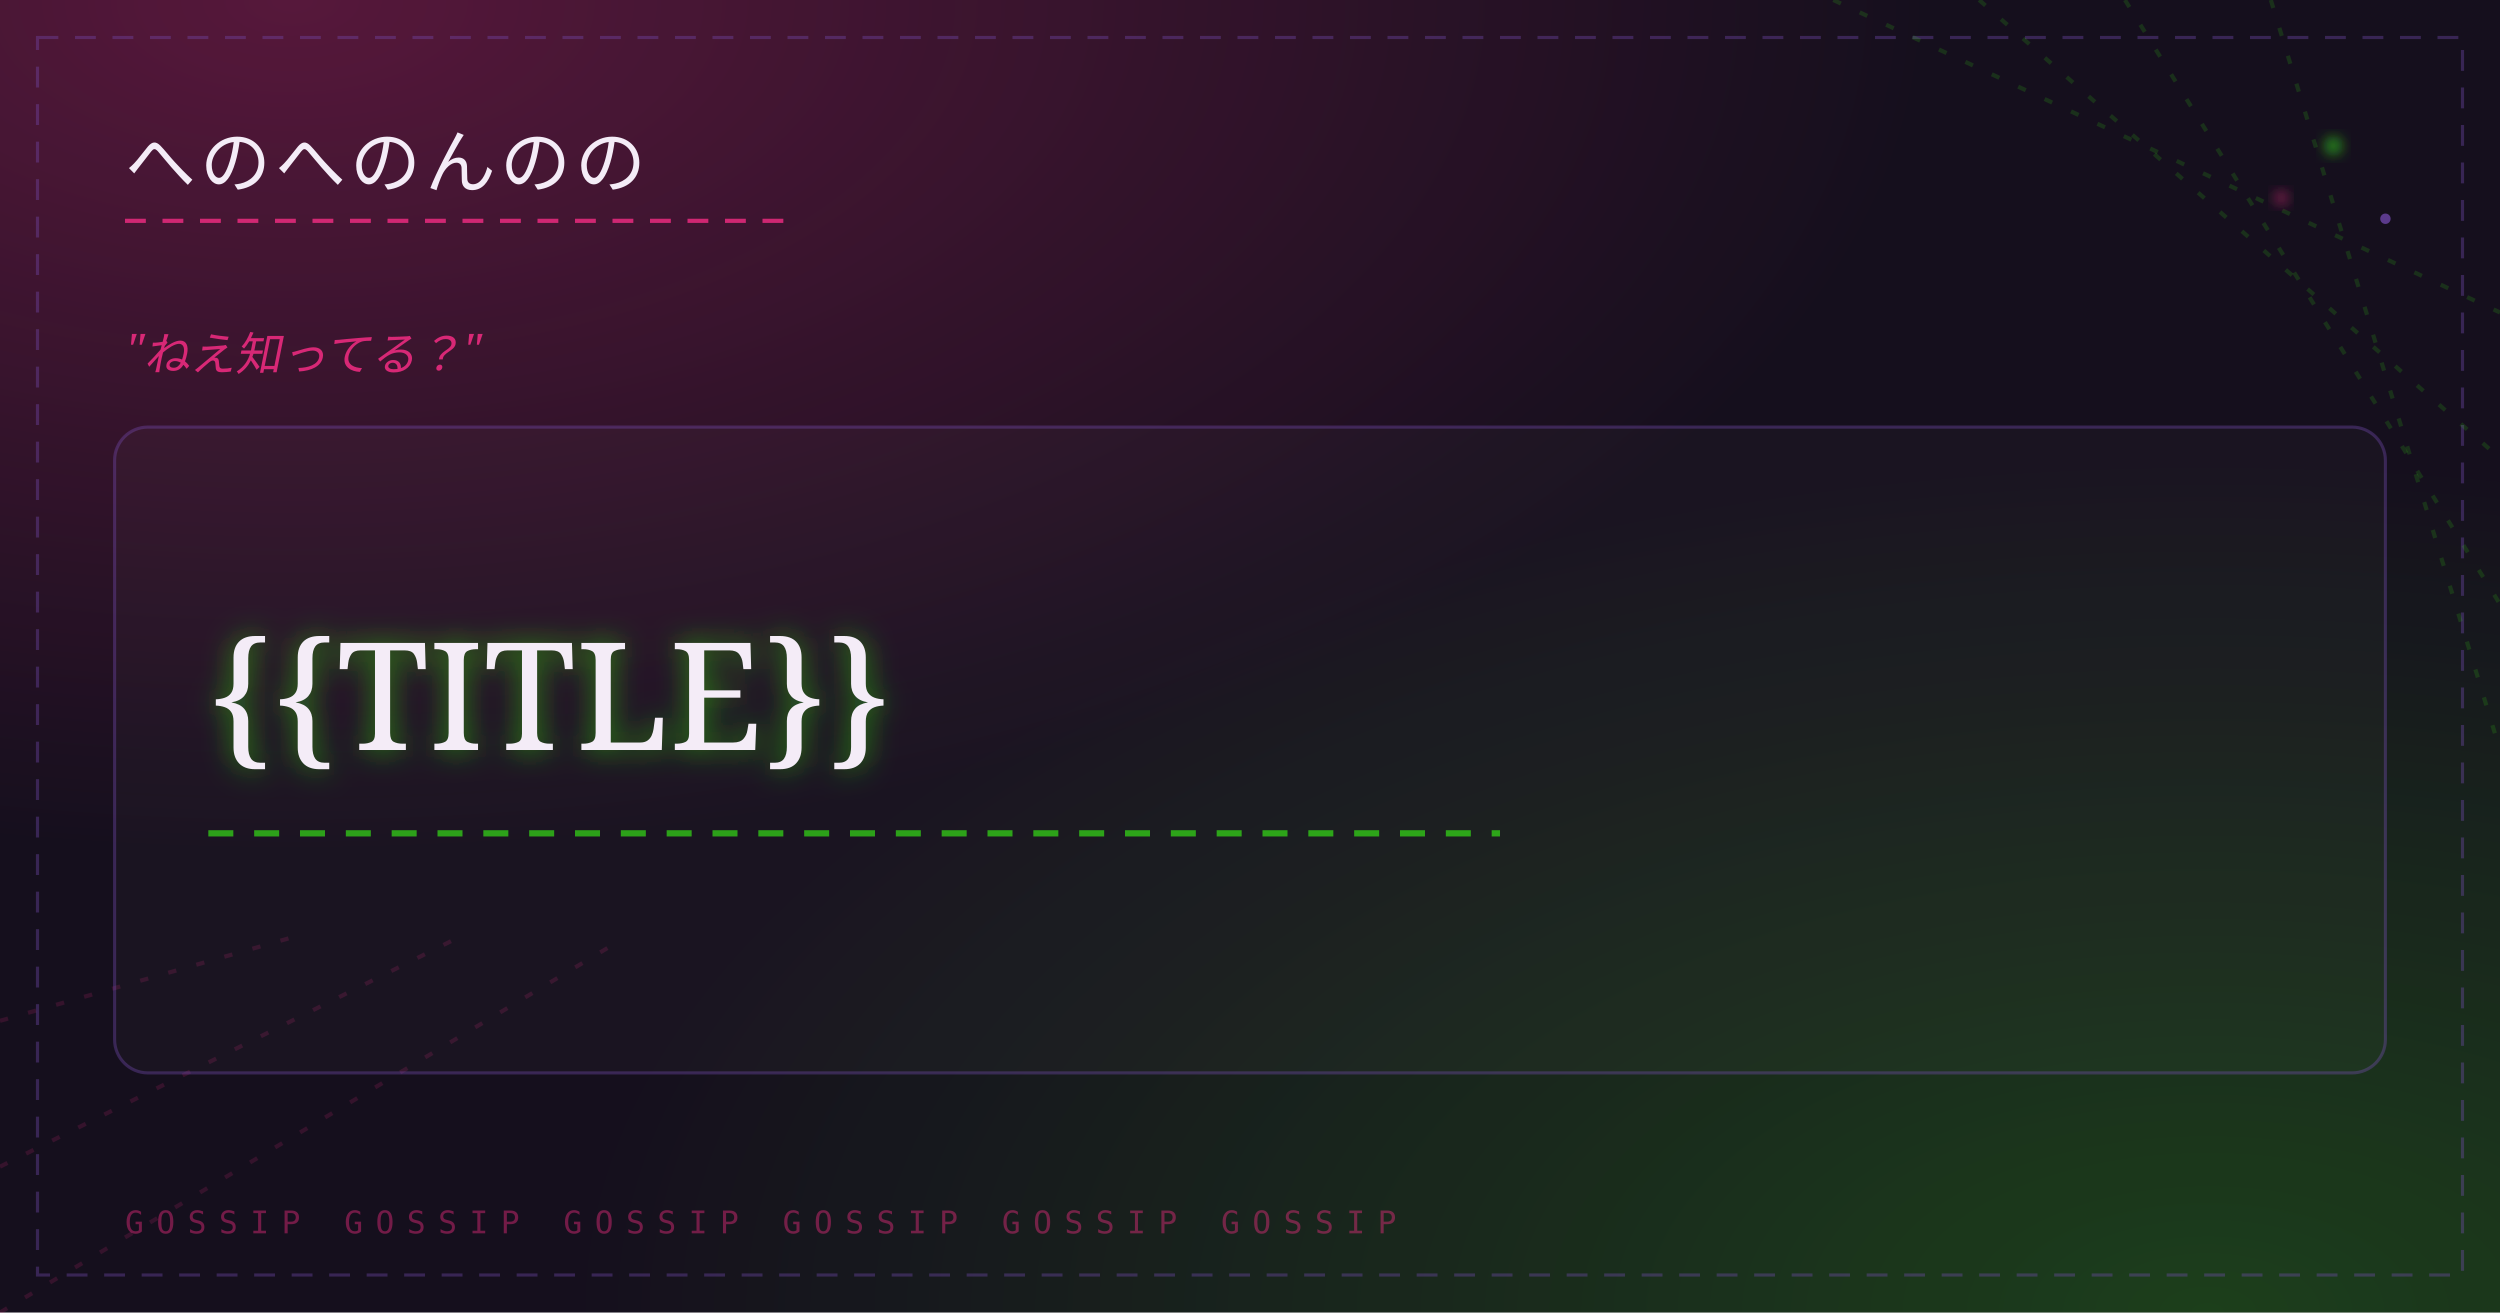
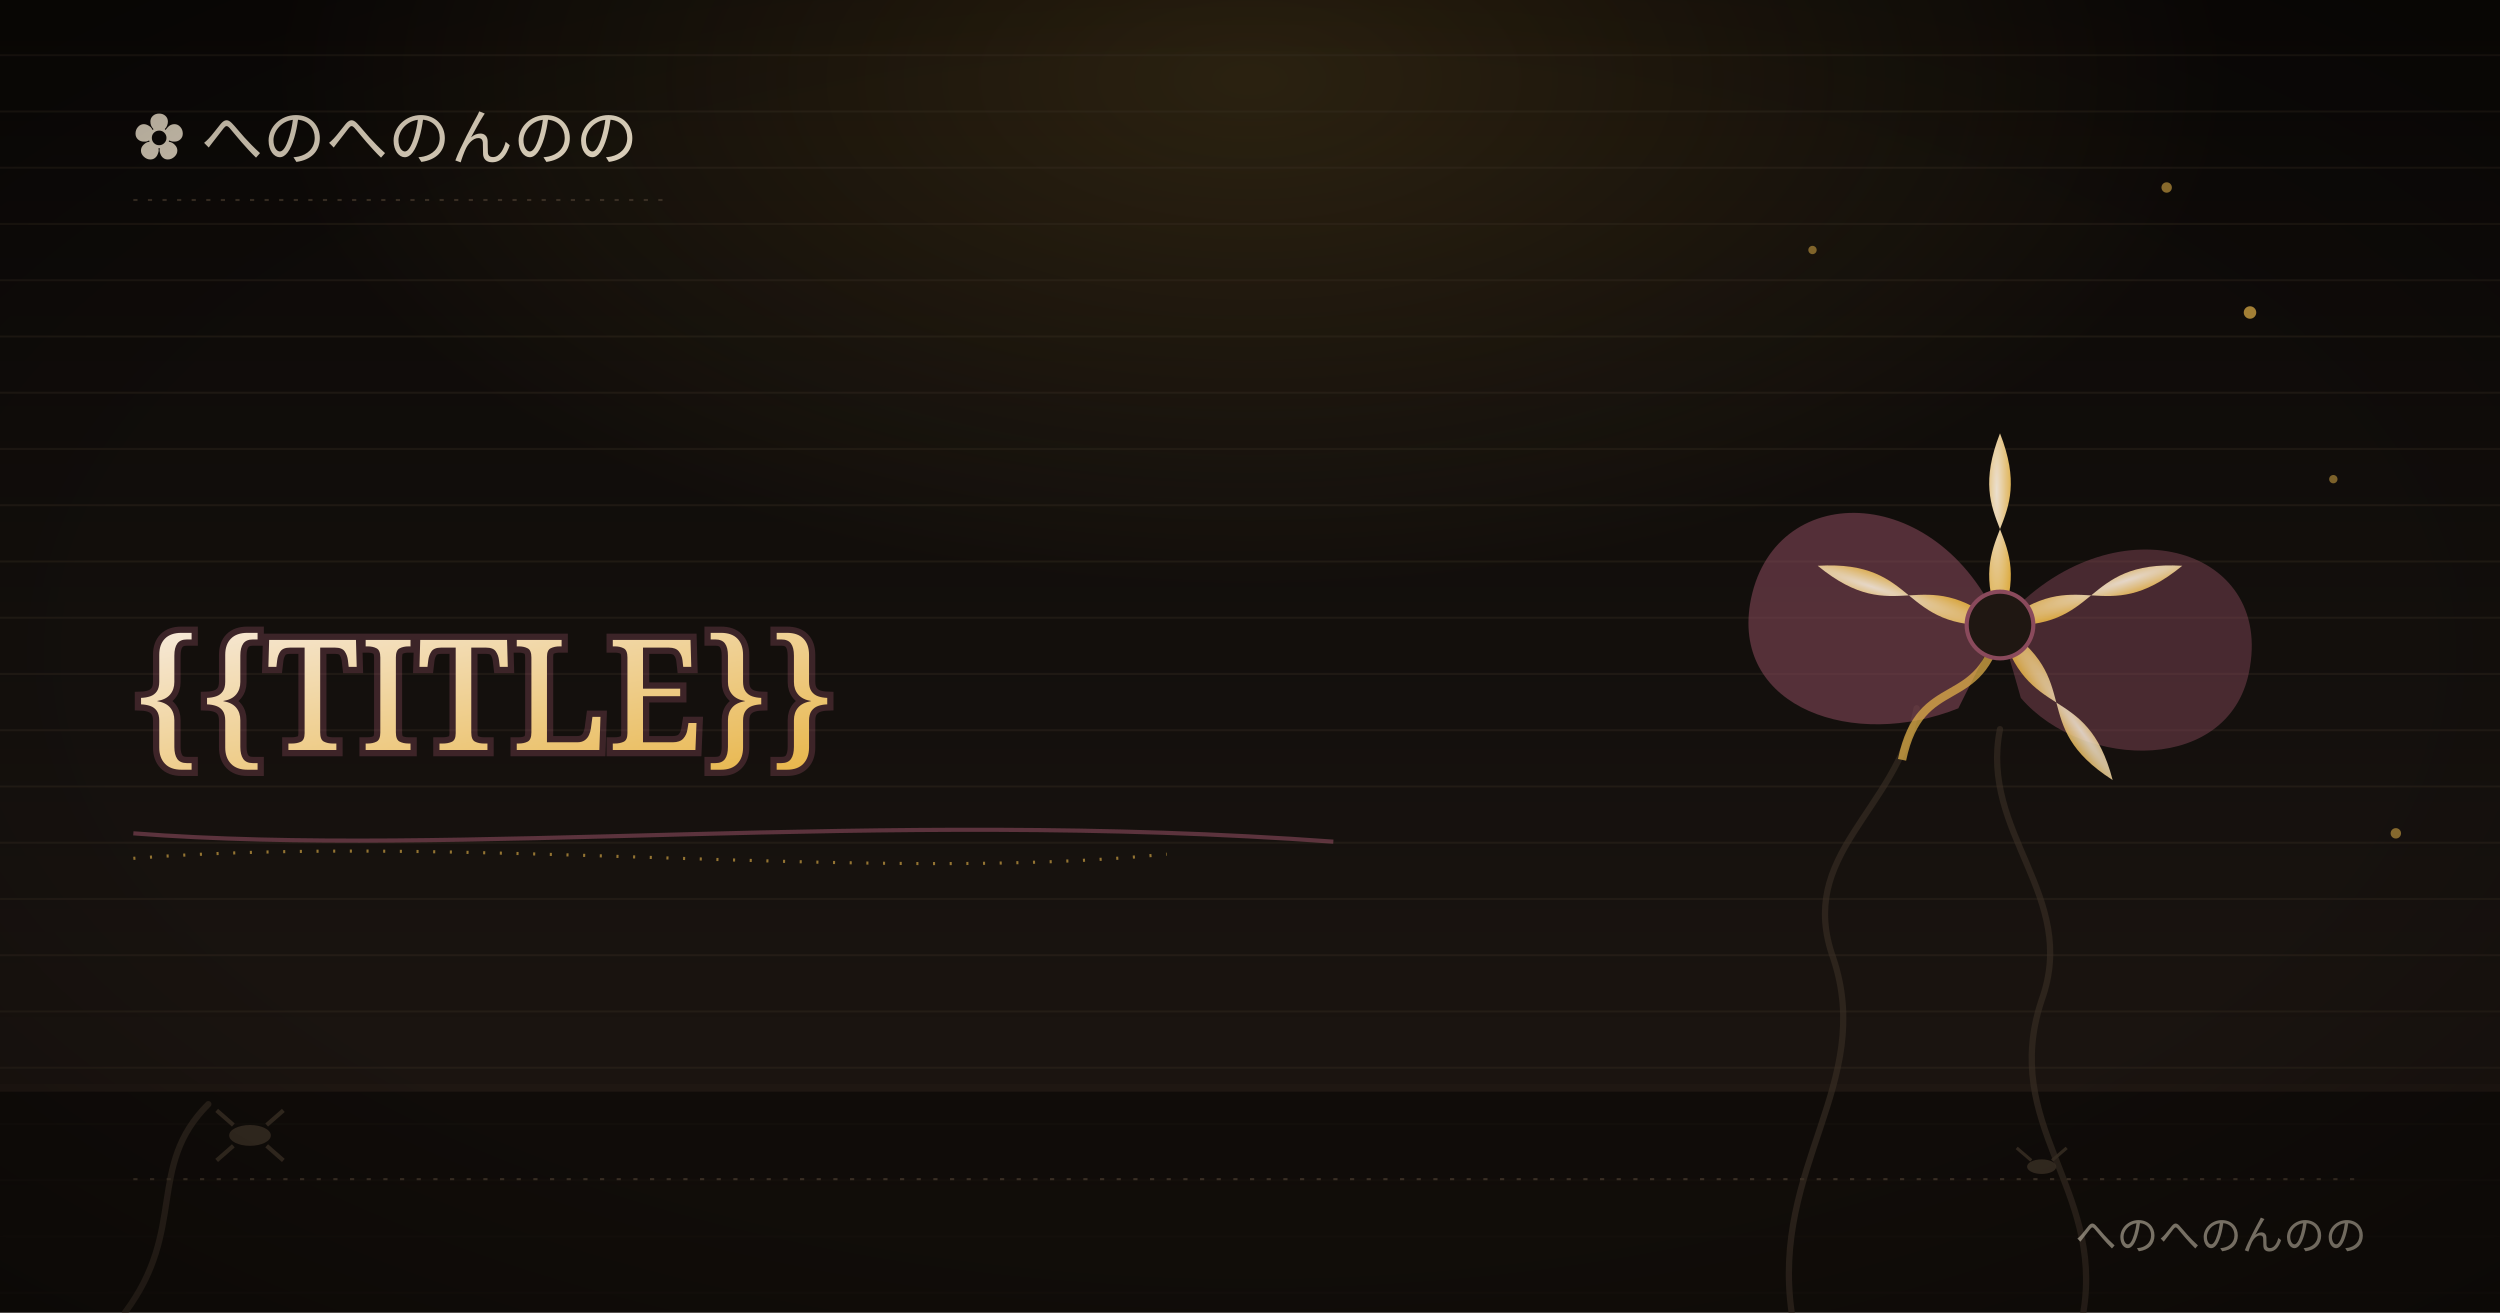
<svg xmlns="http://www.w3.org/2000/svg" width="1200" height="630" viewBox="0 0 1200 630">
  <defs>
-     <radialGradient id="pinkGlow" cx="12%" cy="0%" r="65%">
-       <stop offset="0%" stop-color="#ff2e88" stop-opacity="0.28" />
-       <stop offset="100%" stop-color="#ff2e88" stop-opacity="0" />
+     <linearGradient id="bgGrad" x1="0" y1="0" x2="0" y2="1">
+       <stop offset="0%" stop-color="#0b0806" />
+       <stop offset="55%" stop-color="#14100d" />
+       <stop offset="100%" stop-color="#1f1712" />
+     </linearGradient>
+     <radialGradient id="glow" cx="50%" cy="6%" r="65%">
+       <stop offset="0%" stop-color="#e8b64a" stop-opacity="0.14" />
+       <stop offset="60%" stop-color="#e8b64a" stop-opacity="0" />
    </radialGradient>
-     <radialGradient id="greenGlow" cx="88%" cy="100%" r="65%">
-       <stop offset="0%" stop-color="#39ff14" stop-opacity="0.2" />
-       <stop offset="100%" stop-color="#39ff14" stop-opacity="0" />
+     <pattern id="lines" width="1200" height="27" patternUnits="userSpaceOnUse">
+       <line x1="0" y1="26.5" x2="1200" y2="26.5" stroke="#3a2f24" stroke-opacity="0.32" stroke-width="1" />
+     </pattern>
+     <linearGradient id="titleGrad" x1="0%" y1="0%" x2="100%" y2="100%">
+       <stop offset="0%" stop-color="#f6e9d8" />
+       <stop offset="100%" stop-color="#e8b64a" />
+     </linearGradient>
+     <radialGradient id="petalGrad" cx="35%" cy="30%" r="75%">
+       <stop offset="0%" stop-color="#f6e9d8" />
+       <stop offset="100%" stop-color="#e8b64a" />
    </radialGradient>
-     <filter id="neonBlur" x="-50%" y="-50%" width="200%" height="200%">
-       <feGaussianBlur stdDeviation="7" />
-     </filter>
-     <filter id="neonBlurSoft" x="-50%" y="-50%" width="200%" height="200%">
-       <feGaussianBlur stdDeviation="3" />
-     </filter>
+     <radialGradient id="vignette" cx="50%" cy="50%" r="75%">
+       <stop offset="60%" stop-color="#000000" stop-opacity="0" />
+       <stop offset="100%" stop-color="#000000" stop-opacity="0.35" />
+     </radialGradient>
  </defs>
-   <rect x="0" y="0" width="1200" height="630" fill="#150f1d" />
-   <rect x="0" y="0" width="1200" height="630" fill="url(#pinkGlow)" />
-   <rect x="0" y="0" width="1200" height="630" fill="url(#greenGlow)" />
-   <rect x="18" y="18" width="1164" height="594" fill="none" stroke="#7a4dbb" stroke-opacity="0.35" stroke-width="1.5" stroke-dasharray="10 8" />
-   <g stroke="#39ff14" stroke-opacity="0.14" stroke-width="2">
-     <line x1="880" y1="0" x2="1200" y2="150" stroke-dasharray="4 10" />
-     <line x1="950" y1="0" x2="1200" y2="220" stroke-dasharray="4 10" />
-     <line x1="1020" y1="0" x2="1200" y2="290" stroke-dasharray="4 10" />
-     <line x1="1090" y1="0" x2="1200" y2="360" stroke-dasharray="4 10" />
+   <rect width="1200" height="630" fill="url(#bgGrad)" />
+   <rect width="1200" height="630" fill="url(#glow)" />
+   <rect width="1200" height="630" fill="url(#lines)" />
+   <rect x="0" y="520" width="1200" height="110" fill="#0b0806" opacity="0.7" />
+   <rect x="0" y="520" width="1200" height="4" fill="#1f1712" />
+   <g fill="#3a2f24" opacity="0.85">
+     <ellipse cx="120" cy="545" rx="10" ry="5" />
+     <line x1="112" y1="540" x2="104" y2="533" stroke="#3a2f24" stroke-width="2" />
+     <line x1="112" y1="550" x2="104" y2="557" stroke="#3a2f24" stroke-width="2" />
+     <line x1="128" y1="540" x2="136" y2="533" stroke="#3a2f24" stroke-width="2" />
+     <line x1="128" y1="550" x2="136" y2="557" stroke="#3a2f24" stroke-width="2" />
+     <ellipse cx="980" cy="560" rx="7" ry="3.5" />
+     <line x1="975" y1="557" x2="968" y2="551" stroke="#3a2f24" stroke-width="1.5" />
+     <line x1="985" y1="557" x2="992" y2="551" stroke="#3a2f24" stroke-width="1.5" />
  </g>
-   <g stroke="#ff2e88" stroke-opacity="0.14" stroke-width="2">
-     <line x1="0" y1="630" x2="300" y2="450" stroke-dasharray="4 10" />
-     <line x1="0" y1="560" x2="220" y2="450" stroke-dasharray="4 10" />
-     <line x1="0" y1="490" x2="140" y2="450" stroke-dasharray="4 10" />
+   <g fill="none" stroke="#3a2f24" stroke-width="3" opacity="0.6" stroke-linecap="round">
+     <path d="M 860 630 C 850 560, 900 520, 880 460 C 862 410, 910 390, 920 340" />
+     <path d="M 1000 630 C 1010 570, 960 540, 980 480 C 998 430, 950 400, 960 350" />
+     <path d="M 60 630 C 90 590, 70 560, 100 530" />
  </g>
-   <text x="60" y="592" font-family="monospace" font-size="15" letter-spacing="6" fill="#ff2e88" fill-opacity="0.4">GOSSIP GOSSIP GOSSIP GOSSIP GOSSIP GOSSIP</text>
-   <text x="60" y="90" font-family="serif" font-size="34" fill="#f4ecf7" letter-spacing="2">へのへのんのの</text>
-   <line x1="60" y1="106" x2="380" y2="106" stroke="#ff2e88" stroke-width="2" stroke-dasharray="10 8" stroke-opacity="0.75" />
-   <text x="60" y="176" font-family="serif" font-size="22" font-style="italic" fill="#ff2e88" fill-opacity="0.8">"ねえ知ってる？"</text>
-   <rect x="55" y="205" width="1090" height="310" rx="16" fill="#ffffff" fill-opacity="0.02" stroke="#7a4dbb" stroke-opacity="0.35" stroke-width="1.5" />
-   <text x="100" y="360" font-family="serif" font-size="72" fill="#39ff14" fill-opacity="0.55" filter="url(#neonBlur)">{{TITLE}}</text>
-   <text x="100" y="360" font-family="serif" font-size="72" fill="#f4ecf7">{{TITLE}}</text>
-   <line x1="100" y1="400" x2="720" y2="400" stroke="#39ff14" stroke-width="3" stroke-dasharray="12 10" stroke-opacity="0.6" />
-   <circle cx="1120" cy="70" r="4" fill="#39ff14" fill-opacity="0.6" filter="url(#neonBlurSoft)" />
-   <circle cx="1095" cy="95" r="3" fill="#ff2e88" fill-opacity="0.6" filter="url(#neonBlurSoft)" />
-   <circle cx="1145" cy="105" r="2.5" fill="#7a4dbb" fill-opacity="0.7" />
+   <g transform="translate(960,300)">
+     <path d="M0,0 C -30,-70 -110,-70 -120,-10 C -128,40 -70,60 -20,40 Z" fill="#8a4a5c" opacity="0.55" />
+     <path d="M0,0 C 50,-60 130,-40 120,20 C 112,72 40,70 10,35 Z" fill="#8a4a5c" opacity="0.45" />
+     <g transform="rotate(0)">
+       <path d="M0,0 C -18,-46 18,-46 0,-92 C -18,-46 18,-46 0,0" fill="url(#petalGrad)" opacity="0.95" />
+     </g>
+     <g transform="rotate(72)">
+       <path d="M0,0 C -18,-46 18,-46 0,-92 C -18,-46 18,-46 0,0" fill="url(#petalGrad)" opacity="0.9" />
+     </g>
+     <g transform="rotate(144)">
+       <path d="M0,0 C -18,-46 18,-46 0,-92 C -18,-46 18,-46 0,0" fill="url(#petalGrad)" opacity="0.85" />
+     </g>
+     <g transform="rotate(216)">
+       <path d="M0,0 C -18,-40 18,-40 0,-80" fill="none" stroke="#e8b64a" stroke-width="4" opacity="0.7" />
+     </g>
+     <g transform="rotate(288)">
+       <path d="M0,0 C -18,-46 18,-46 0,-92 C -18,-46 18,-46 0,0" fill="url(#petalGrad)" opacity="0.9" />
+     </g>
+     <circle cx="0" cy="0" r="16" fill="#1f1712" />
+     <circle cx="0" cy="0" r="16" fill="none" stroke="#8a4a5c" stroke-width="2" />
+   </g>
+   <g fill="#e8b64a">
+     <circle cx="1080" cy="150" r="3" opacity="0.7" />
+     <circle cx="1120" cy="230" r="2" opacity="0.5" />
+     <circle cx="1040" cy="90" r="2.5" opacity="0.6" />
+     <circle cx="870" cy="120" r="2" opacity="0.5" />
+     <circle cx="1150" cy="400" r="2.5" opacity="0.55" />
+   </g>
+   <text x="64" y="76" font-family="serif" font-size="30" fill="#efe3cd" opacity="0.9">✿ へのへのんのの</text>
+   <line x1="64" y1="96" x2="320" y2="96" stroke="#3a2f24" stroke-width="1" stroke-dasharray="2 5" />
+   <text x="64" y="360" font-family="serif" font-size="74" fill="none" stroke="#8a4a5c" stroke-width="6" opacity="0.35">{{TITLE}}</text>
+   <text x="64" y="360" font-family="serif" font-size="74" fill="url(#titleGrad)">{{TITLE}}</text>
+   <path d="M 64 400 C 220 412, 420 388, 640 404" fill="none" stroke="#8a4a5c" stroke-width="2" opacity="0.6" />
+   <path d="M 64 412 C 220 400, 420 424, 560 410" fill="none" stroke="#e8b64a" stroke-width="1.5" stroke-dasharray="1 7" opacity="0.6" />
+   <line x1="64" y1="566" x2="1136" y2="566" stroke="#3a2f24" stroke-width="1" stroke-dasharray="2 6" />
+   <text x="1136" y="600" font-family="serif" font-size="20" fill="#efe3cd" opacity="0.55" text-anchor="end">へのへのんのの</text>
+   <rect width="1200" height="630" fill="url(#vignette)" />
</svg>
